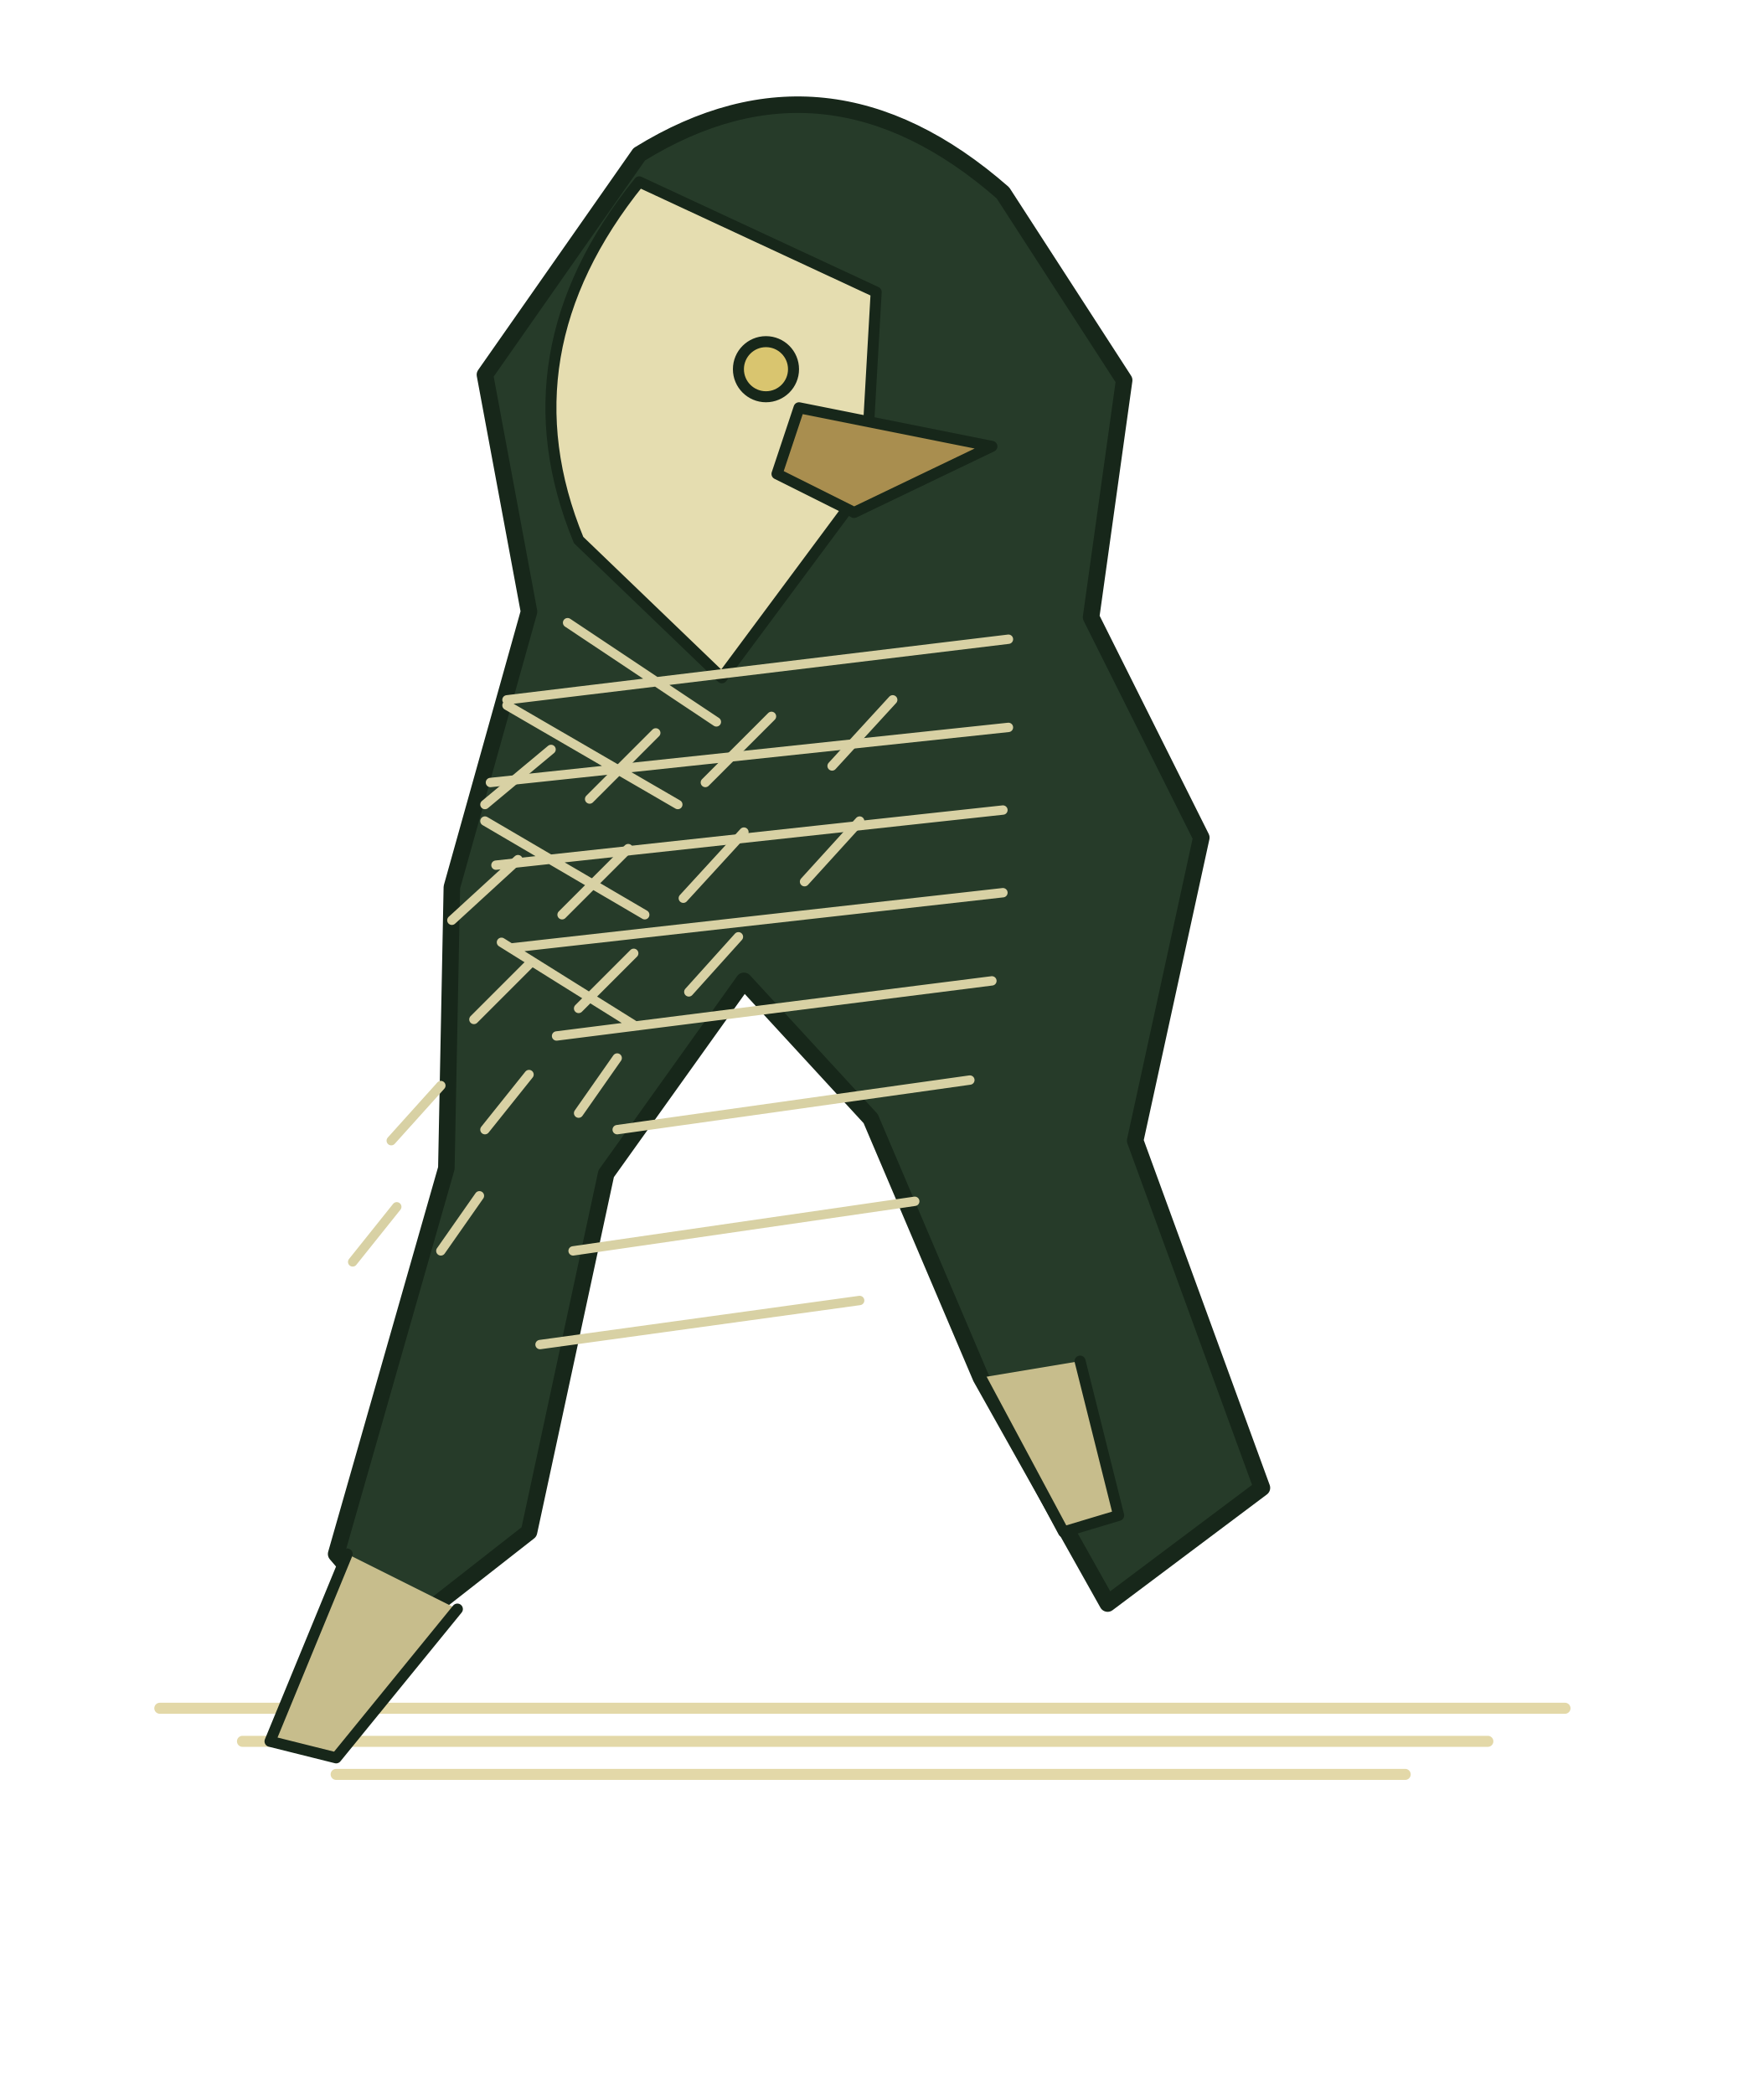
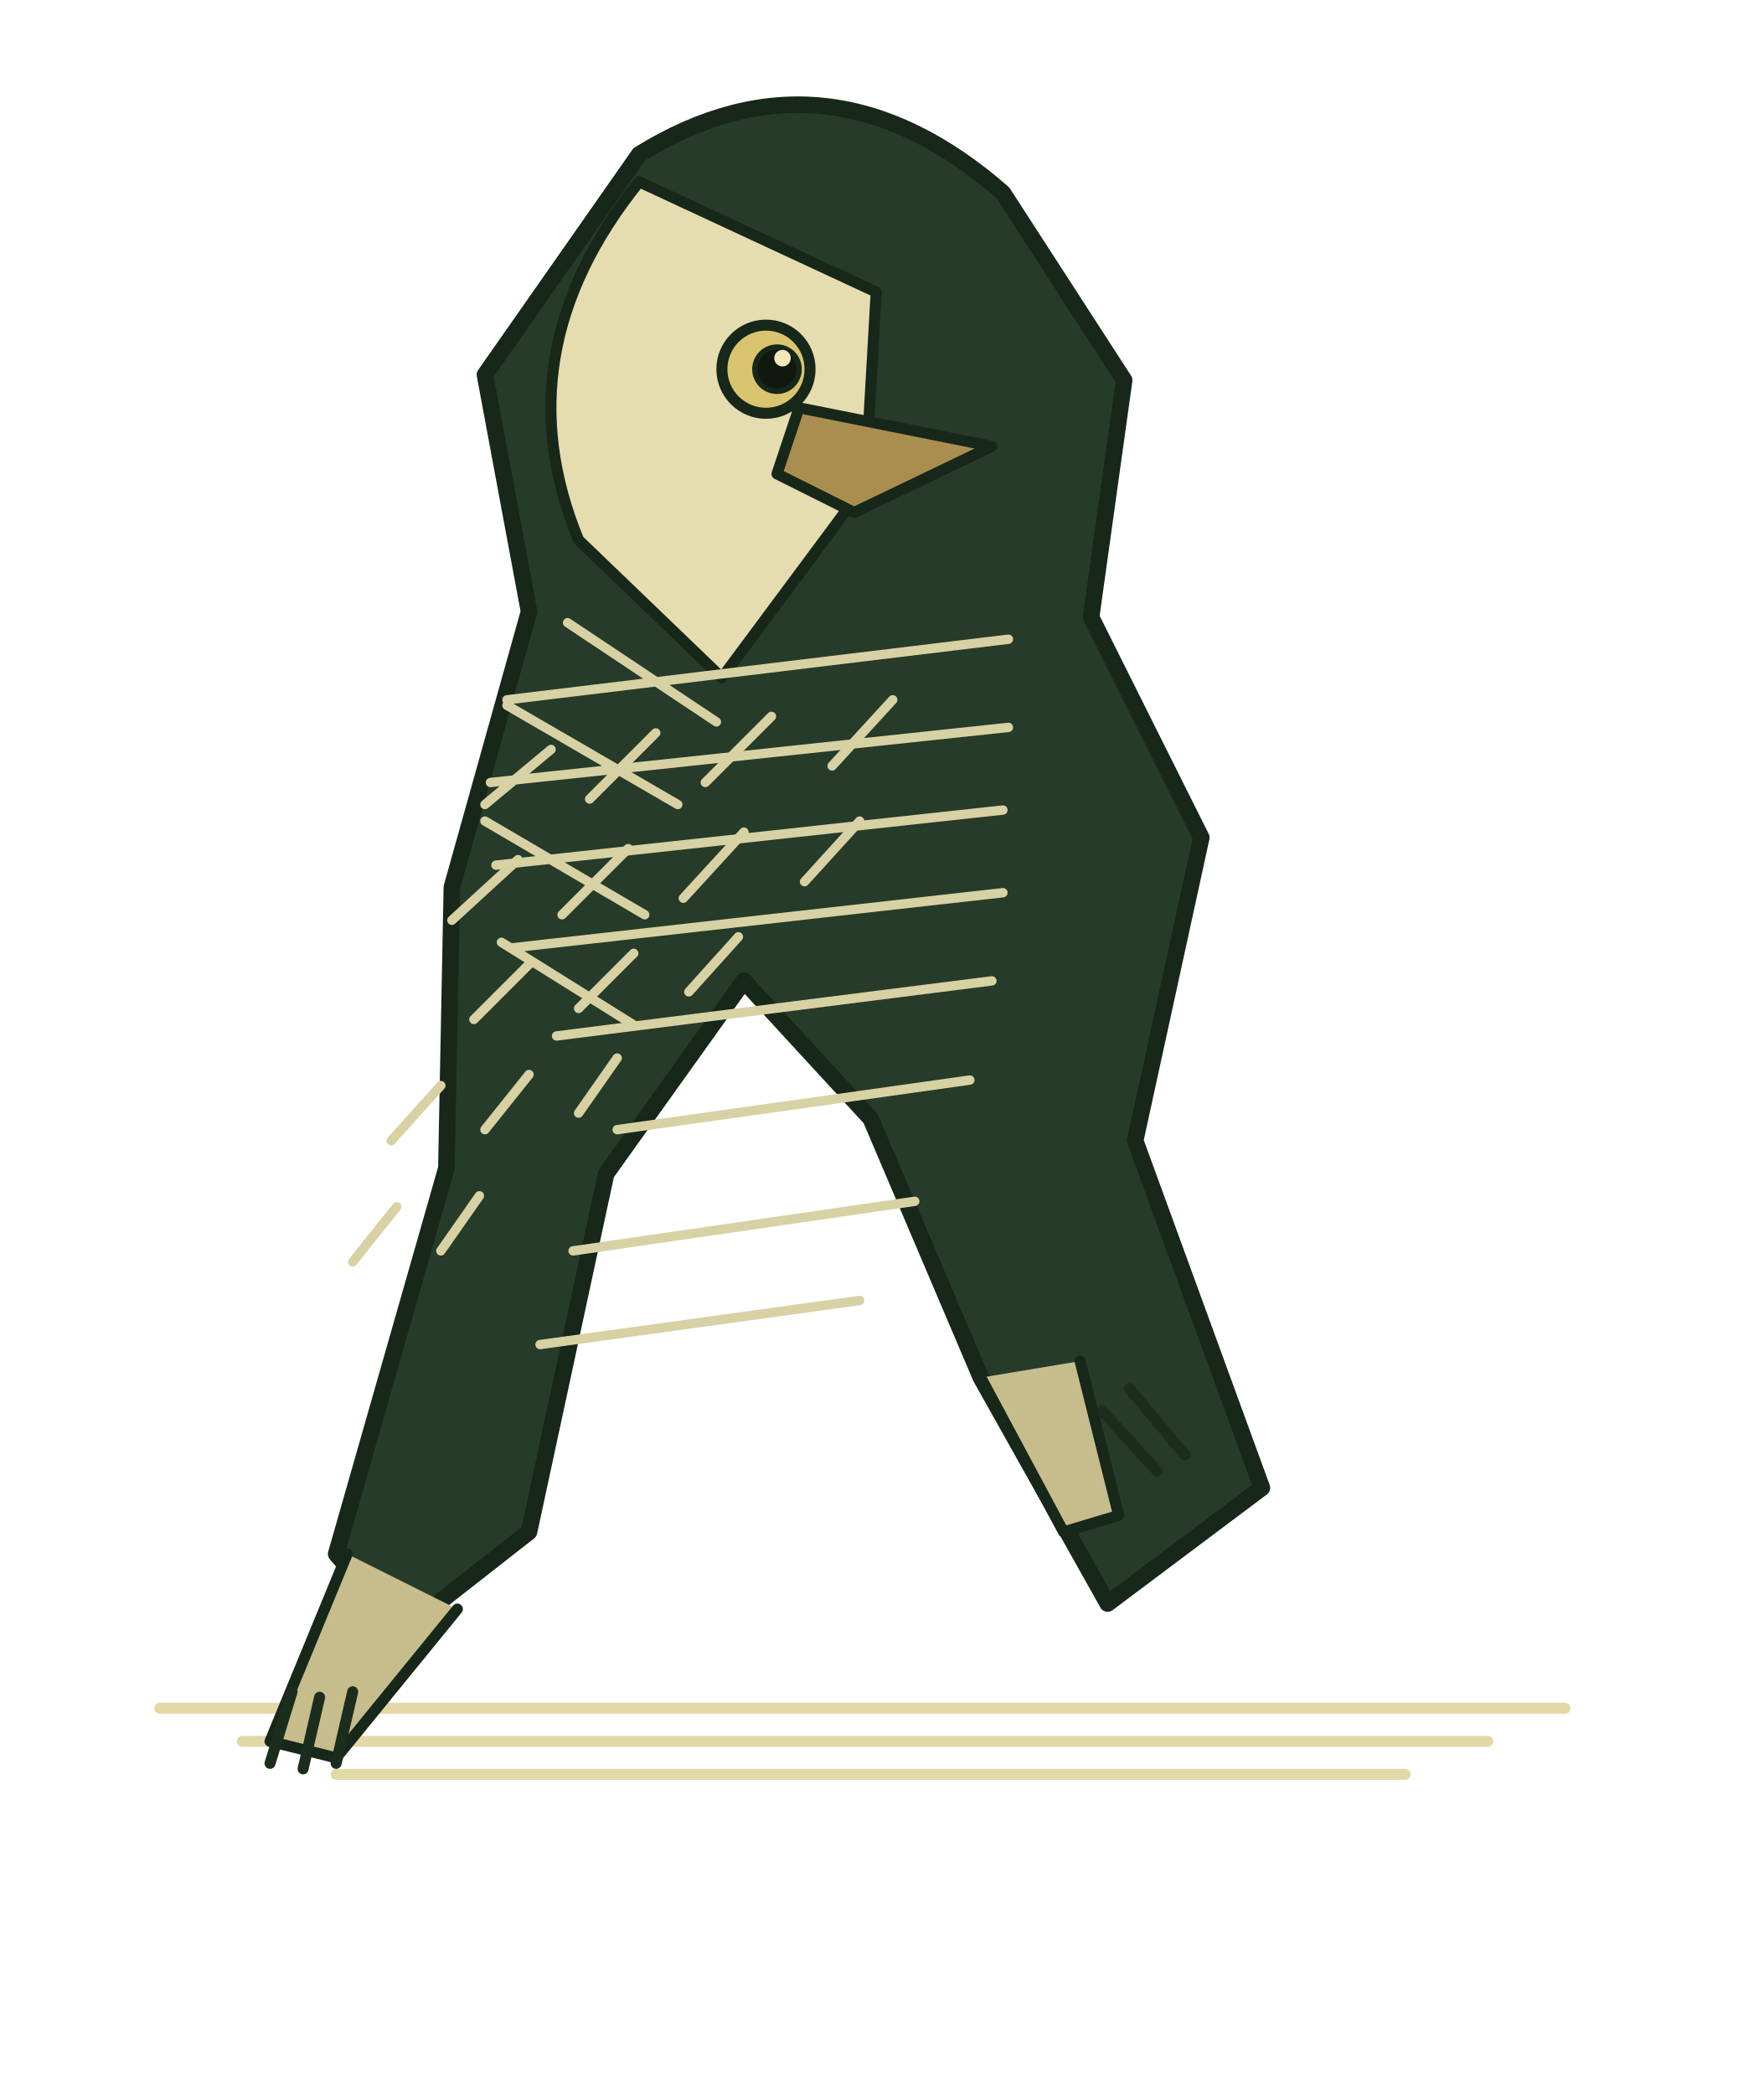
<svg xmlns="http://www.w3.org/2000/svg" viewBox="0 0 320 380" role="img">
+   <defs>
+     <pattern id="feather" width="6" height="6" patternUnits="userSpaceOnUse">
+       <path d="M0 0L6 6" stroke="#d8d1a4" stroke-width=".8" />
+     </pattern>
+   </defs>
  <g stroke="#17271a" stroke-linejoin="round" stroke-linecap="round">
    <path fill="#263b29" stroke-width="3" d="M116 28Q150 7 182 35L204 69 198 112 218 152 206 207 229 270 201 291 178 250 158 203 135 178 110 213 96 278 73 296 61 282 81 212 82 161 96 111 88 68Z" />
    <path fill="#e5ddb0" stroke-width="2" d="M116 33Q91 64 105 98L131 123 157 88 159 53Z" />
    <g fill="none" stroke="#d8d1a4" stroke-width="1.7">
      <path d="M92 127l91-11m-94 26 94-10m-93 25 92-10m-89 25 89-10m-81 26 79-10m-68 27 64-9m-72 31 62-9m-68 26 58-8m-53-123 27 18m-38-3 31 18m-35 3 29 17m-26 5 24 15" />
      <path d="M100 136l-12 10m31-13-12 12m33-15-12 12m34-15-11 12m-57 17-12 11m32-13-12 12m33-15-11 12m32-14-10 11m-50 15-10 10m29-12-10 10m29-13-9 10m-45 17-9 10m25-12-8 10m24-13-7 10m-33 17-8 10m23-12-7 10" />
    </g>
-     <circle cx="139" cy="67" r="5" fill="#d9c56f" stroke-width="2" />
+     <circle cx="139" cy="67" r="8" fill="#d9c56f" stroke-width="2" />
+     <circle cx="141" cy="67" r="4" fill="#10180f" stroke-width="1" />
+     <circle cx="142" cy="65" r="1.5" fill="#f3e7b8" stroke="none" />
    <path fill="#a98e4f" stroke-width="2" d="M145 74l35 7-25 12-14-7Z" />
    <path fill="none" stroke="#e3d8a8" stroke-width="2" d="M29 310H284M44 316H270M61 322H255" />
    <path fill="#c7bd8c" stroke-width="2" d="M63 282l-14 34 12 3 22-27m95-42 15 28 10-3-7-28" />
+     <path fill="none" stroke="#1c2d1d" stroke-width="2" d="M53 307l-4 13m9-12-3 13m9-14-3 13m139-64 10 11m-5-15 10 12" />
  </g>
</svg>
